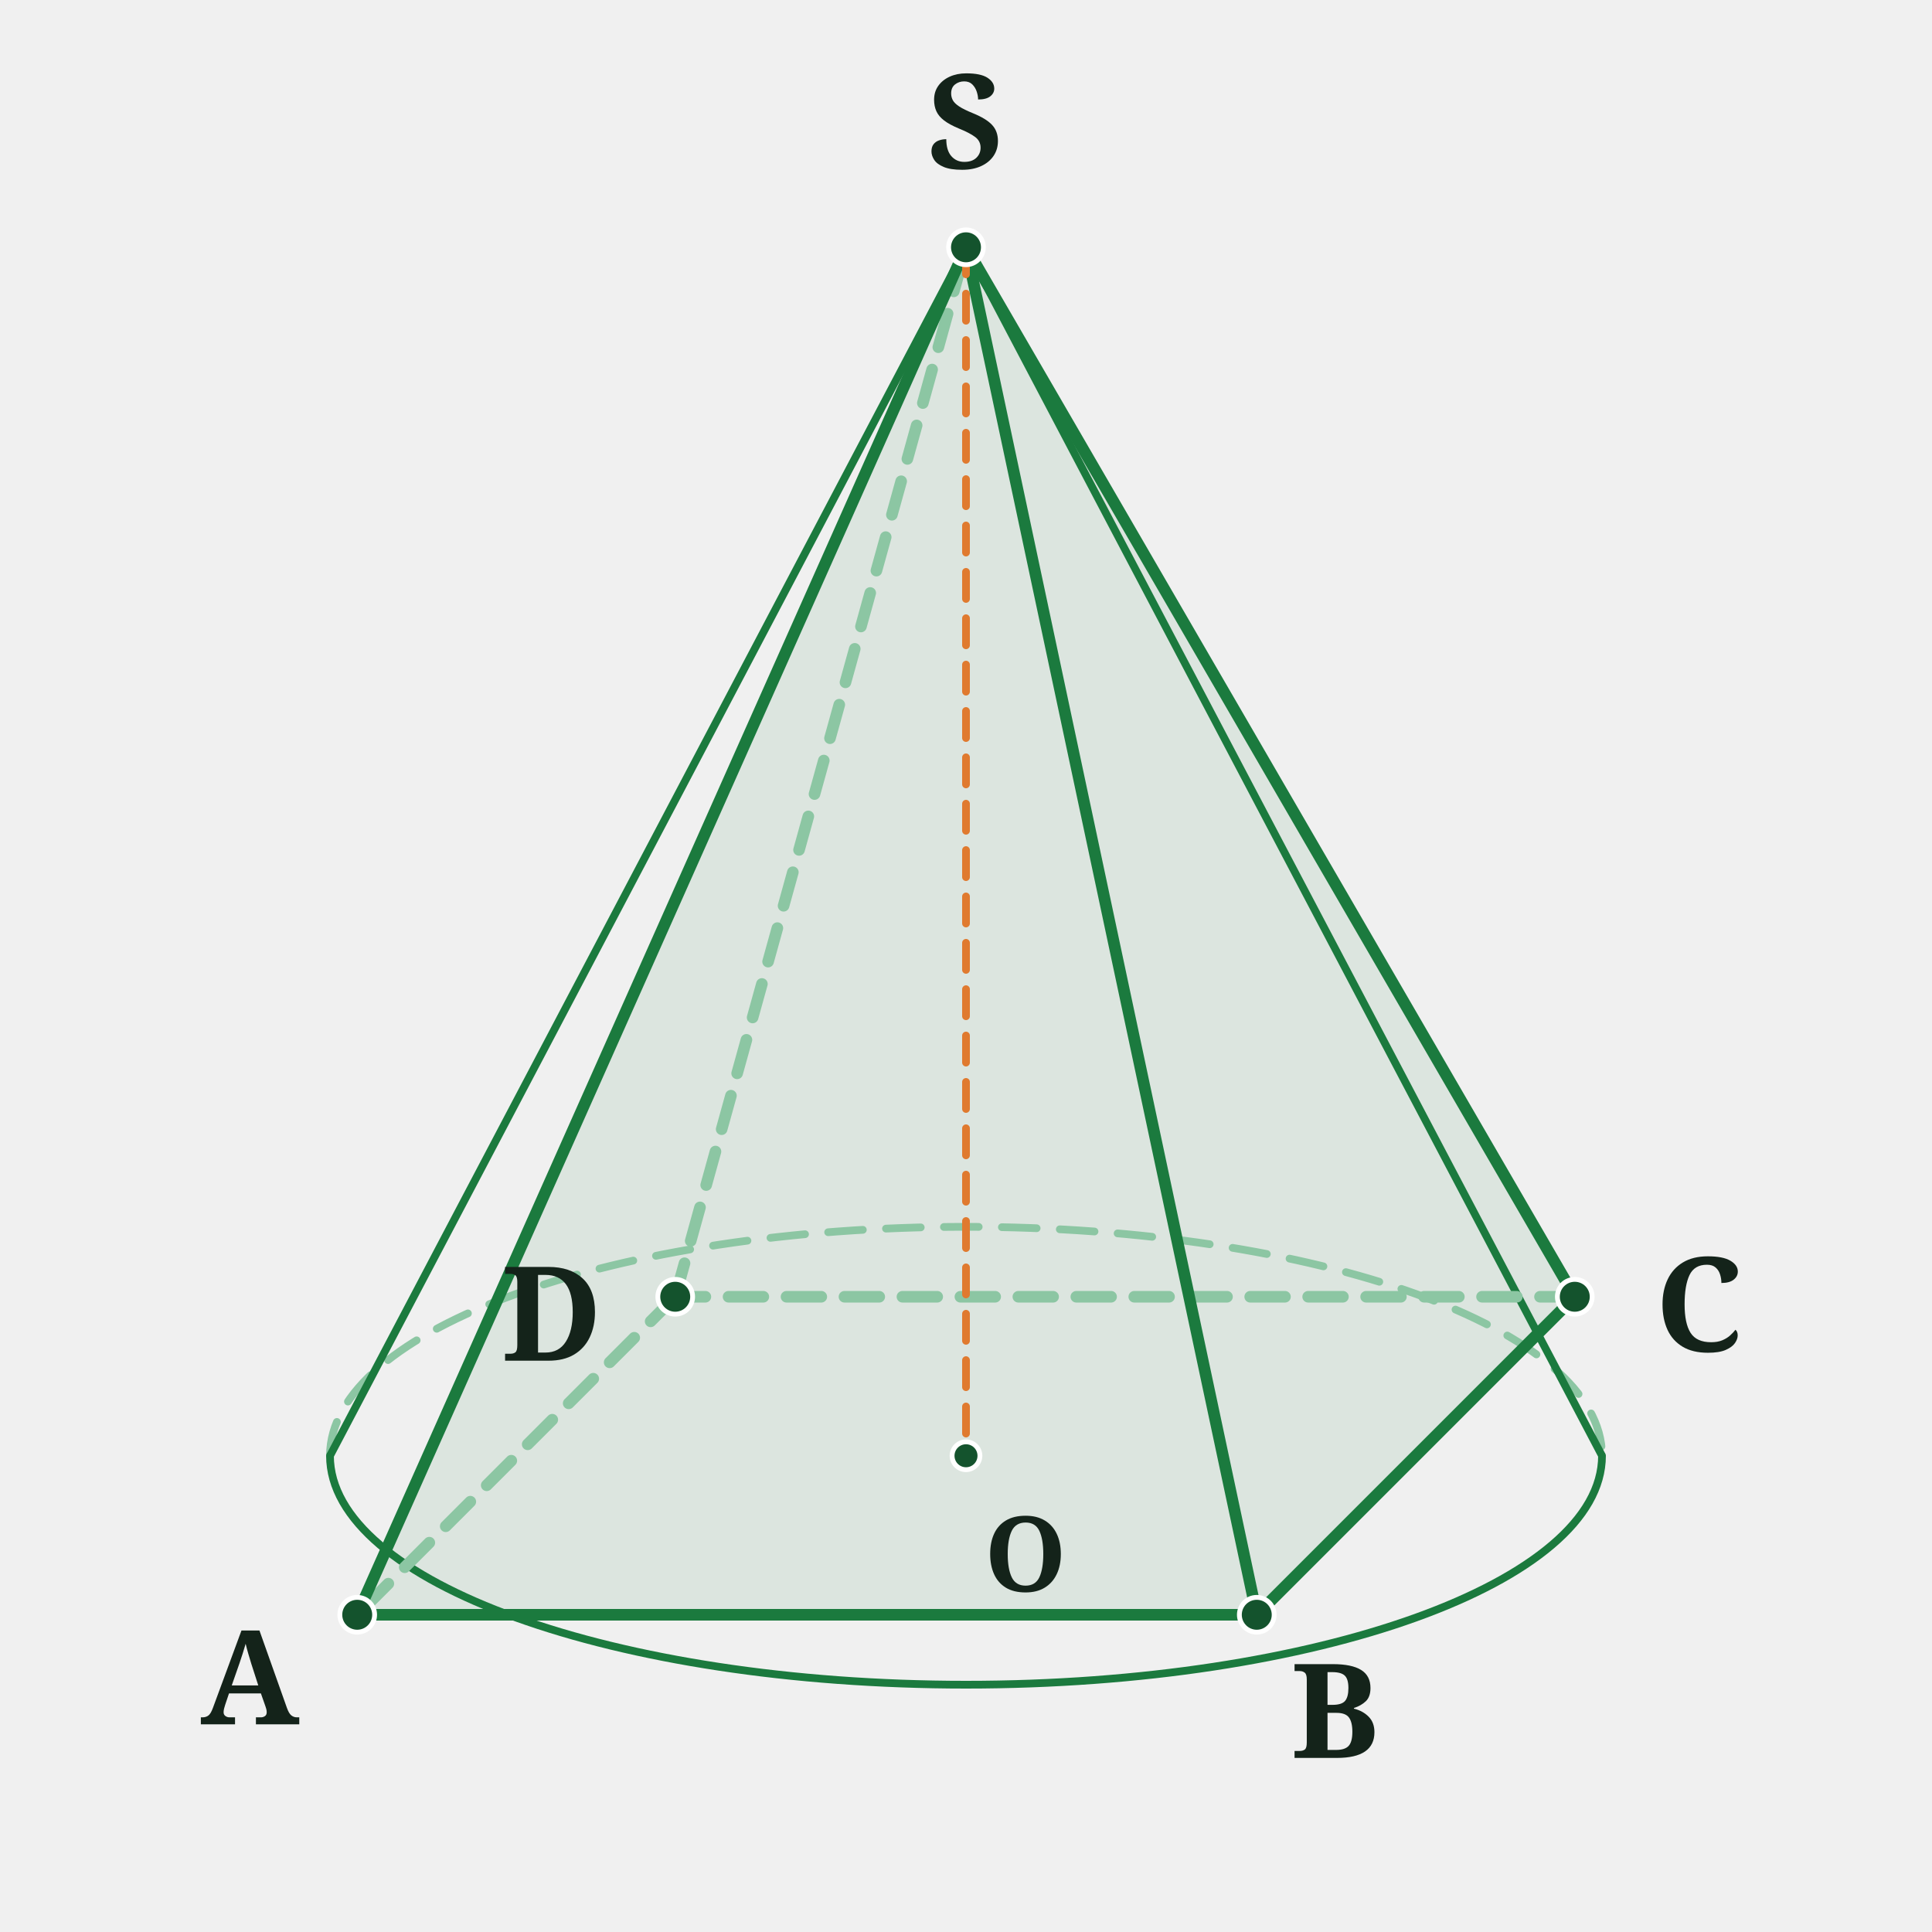
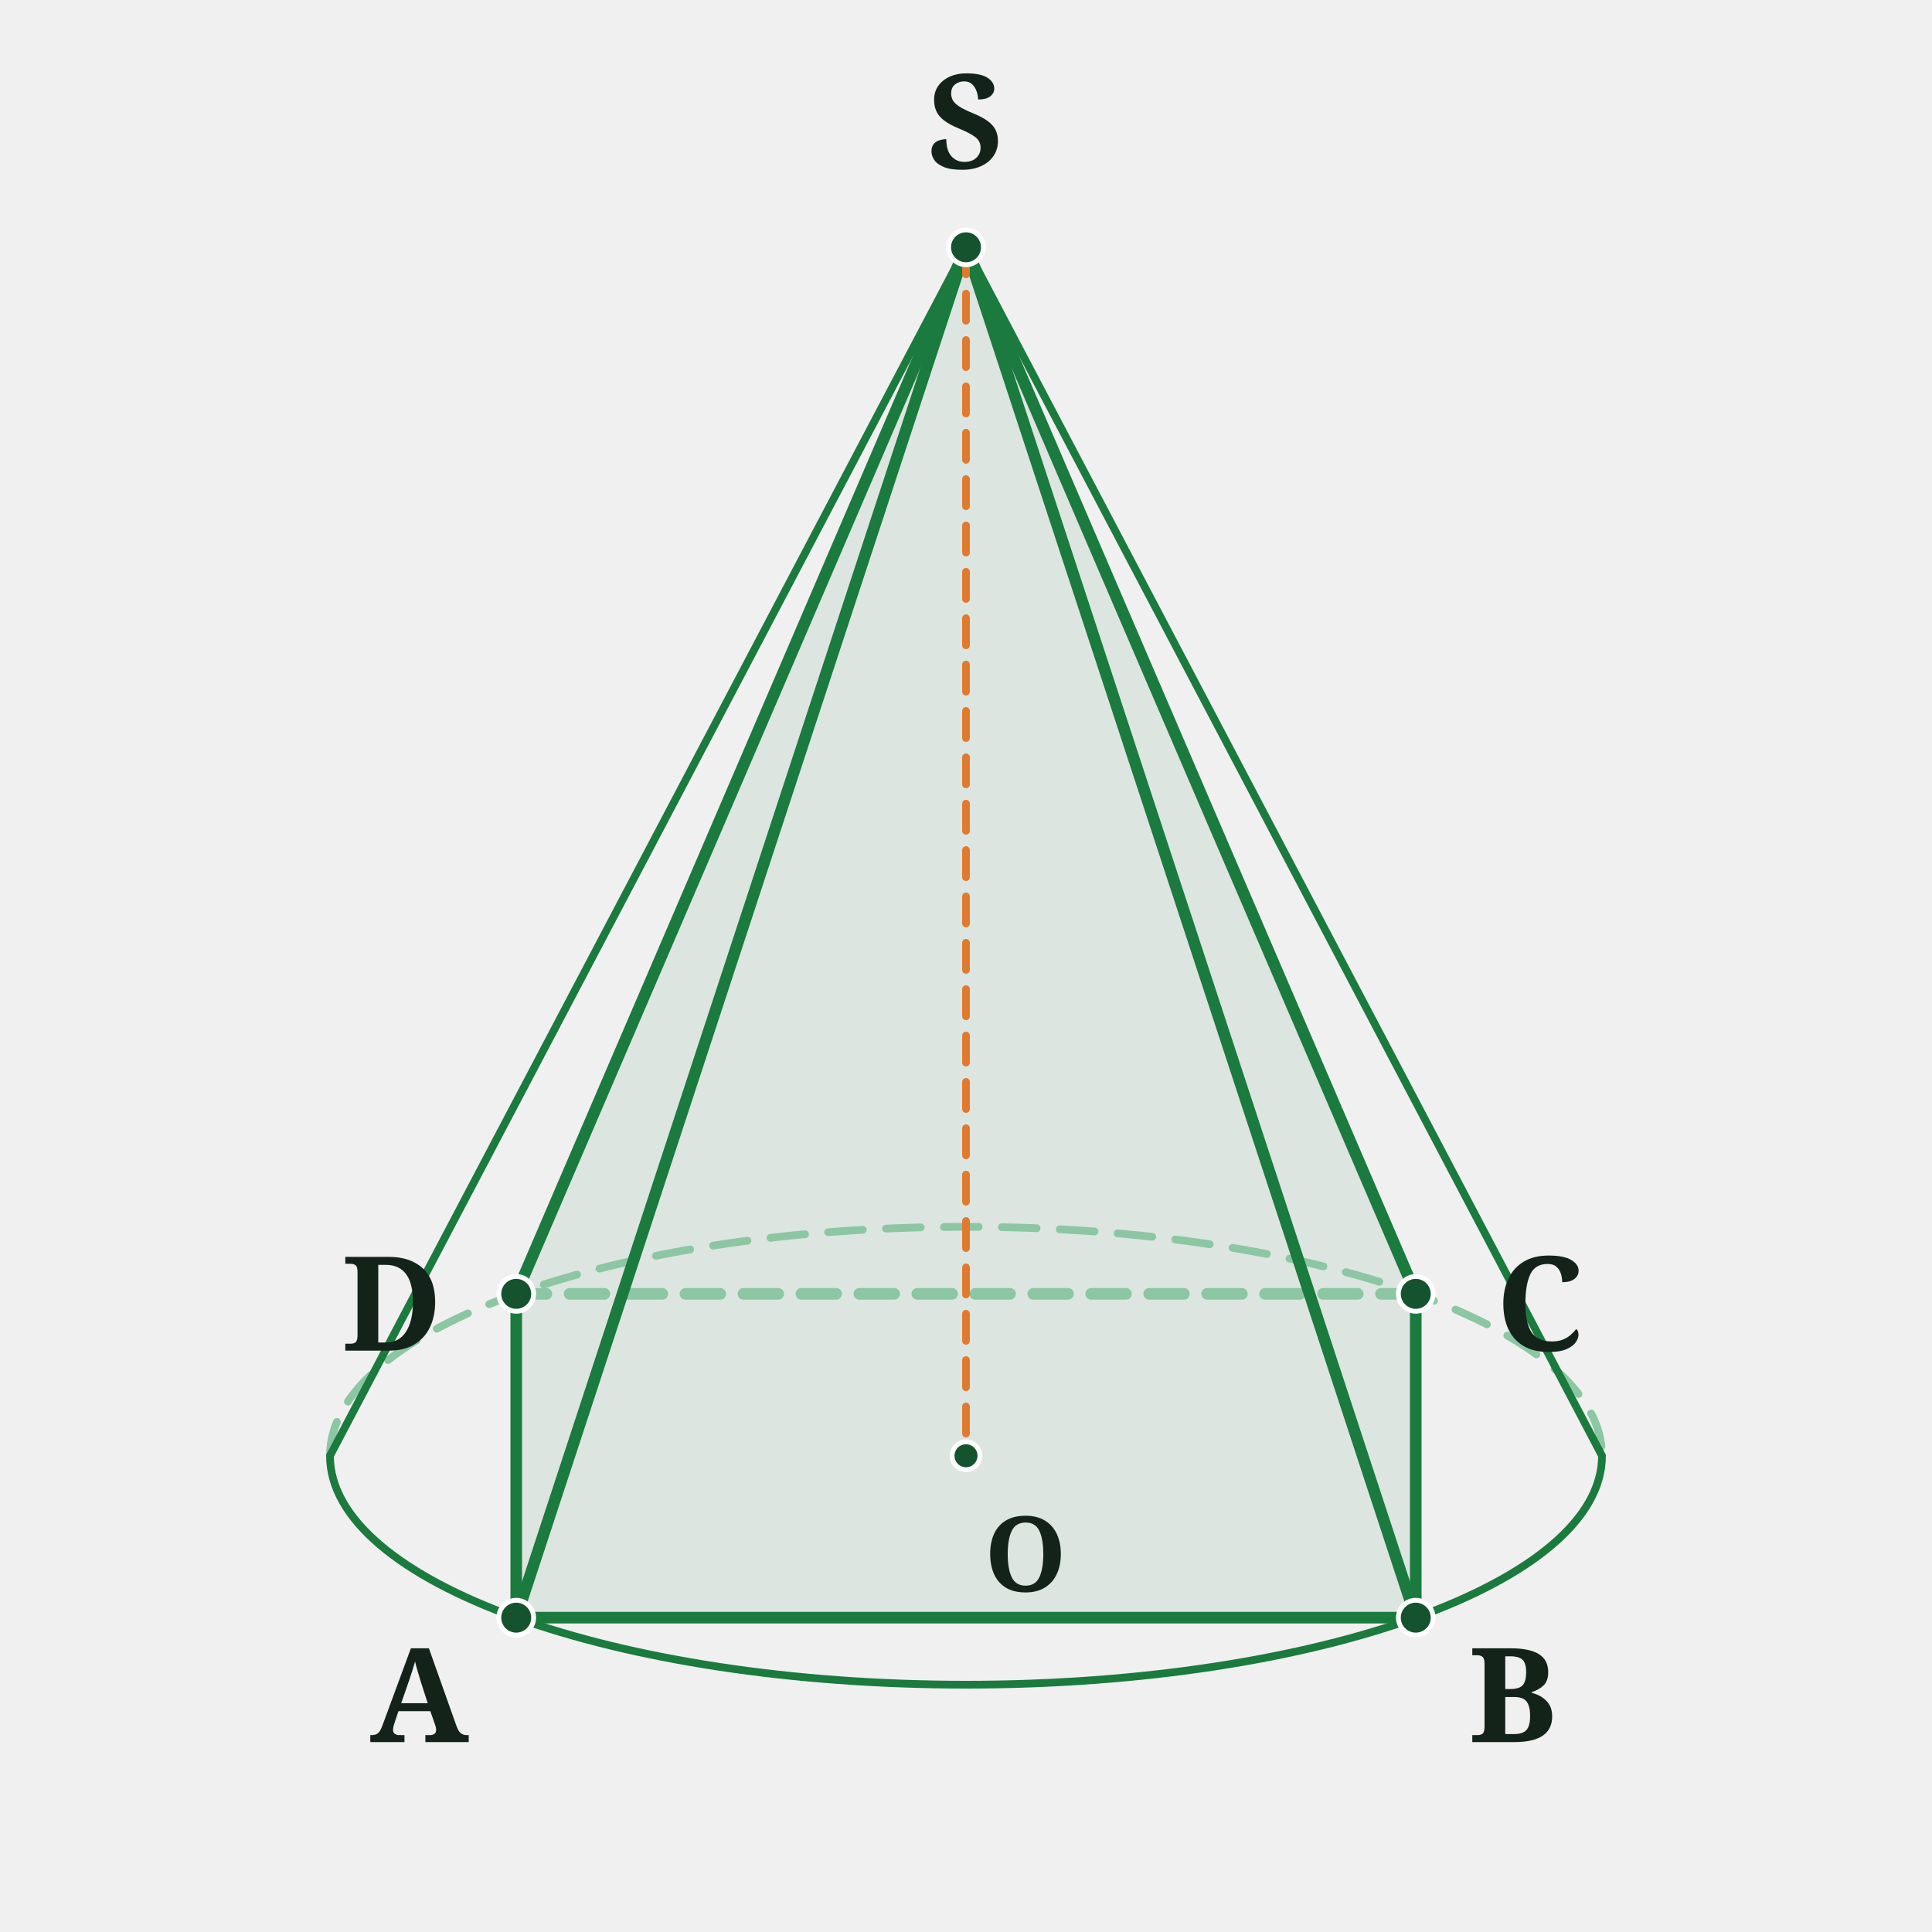
<svg xmlns="http://www.w3.org/2000/svg" viewBox="0 0 1000 1000" width="1000" height="1000">
-   <polygon points="184.9,835.8 500.0,128.0 815.1,671.2 650.5,835.8" fill="#1B7A3E" fill-opacity="0.09" stroke="none" />
+   <polygon points="267.2,669.7 500.0,128.0 732.8,669.7 732.8,837.3 267.2,837.3" fill="#1B7A3E" fill-opacity="0.09" stroke="none" />
  <path d="M 170.8 753.5 A 329.2 118.5 0 0 1 829.2 753.5" fill="none" stroke="#8CC6A3" stroke-width="4" stroke-dasharray="18,12" stroke-linecap="round" />
  <path d="M 170.8 753.5 A 329.2 118.5 0 0 0 829.2 753.5" fill="none" stroke="#1B7A3E" stroke-width="4" stroke-linecap="round" />
  <line x1="170.8" y1="753.5" x2="500.0" y2="128.0" stroke="#1B7A3E" stroke-width="4" />
  <line x1="829.2" y1="753.5" x2="500.0" y2="128.0" stroke="#1B7A3E" stroke-width="4" />
-   <line x1="815.1" y1="671.2" x2="349.5" y2="671.2" stroke="#8CC6A3" stroke-width="6" stroke-dasharray="18,12" stroke-linecap="round" />
-   <line x1="349.5" y1="671.2" x2="184.9" y2="835.8" stroke="#8CC6A3" stroke-width="6" stroke-dasharray="18,12" stroke-linecap="round" />
-   <line x1="349.5" y1="671.2" x2="500.0" y2="128.0" stroke="#8CC6A3" stroke-width="6" stroke-dasharray="18,12" stroke-linecap="round" />
-   <line x1="184.9" y1="835.8" x2="650.5" y2="835.8" stroke="#1B7A3E" stroke-width="6" stroke-linecap="round" />
-   <line x1="184.9" y1="835.8" x2="500.0" y2="128.0" stroke="#1B7A3E" stroke-width="6" stroke-linecap="round" />
-   <line x1="650.5" y1="835.8" x2="815.1" y2="671.2" stroke="#1B7A3E" stroke-width="6" stroke-linecap="round" />
-   <line x1="650.5" y1="835.8" x2="500.0" y2="128.0" stroke="#1B7A3E" stroke-width="6" stroke-linecap="round" />
-   <line x1="815.1" y1="671.2" x2="500.0" y2="128.0" stroke="#1B7A3E" stroke-width="6" stroke-linecap="round" />
+   <line x1="732.8" y1="669.7" x2="267.2" y2="669.7" stroke="#8CC6A3" stroke-width="6" stroke-dasharray="18,12" stroke-linecap="round" />
+   <line x1="267.2" y1="837.3" x2="732.8" y2="837.3" stroke="#1B7A3E" stroke-width="6" stroke-linecap="round" />
+   <line x1="267.2" y1="837.3" x2="500.0" y2="128.0" stroke="#1B7A3E" stroke-width="6" stroke-linecap="round" />
+   <line x1="732.8" y1="837.3" x2="732.8" y2="669.7" stroke="#1B7A3E" stroke-width="6" stroke-linecap="round" />
+   <line x1="732.8" y1="837.3" x2="500.0" y2="128.0" stroke="#1B7A3E" stroke-width="6" stroke-linecap="round" />
+   <line x1="732.8" y1="669.7" x2="500.0" y2="128.0" stroke="#1B7A3E" stroke-width="6" stroke-linecap="round" />
+   <line x1="267.2" y1="669.7" x2="267.2" y2="837.3" stroke="#1B7A3E" stroke-width="6" stroke-linecap="round" />
+   <line x1="267.2" y1="669.7" x2="500.0" y2="128.0" stroke="#1B7A3E" stroke-width="6" stroke-linecap="round" />
  <line x1="500.0" y1="128.0" x2="500.0" y2="753.5" stroke="#E07A2F" stroke-width="4" stroke-dasharray="14,10" stroke-linecap="round" />
-   <circle cx="184.9" cy="835.8" r="9" fill="#14532D" stroke="#fff" stroke-width="2.5" />
-   <circle cx="650.5" cy="835.8" r="9" fill="#14532D" stroke="#fff" stroke-width="2.5" />
-   <circle cx="815.1" cy="671.2" r="9" fill="#14532D" stroke="#fff" stroke-width="2.5" />
-   <circle cx="349.5" cy="671.2" r="9" fill="#14532D" stroke="#fff" stroke-width="2.5" />
+   <circle cx="267.2" cy="837.3" r="9" fill="#14532D" stroke="#fff" stroke-width="2.5" />
+   <circle cx="732.8" cy="837.3" r="9" fill="#14532D" stroke="#fff" stroke-width="2.5" />
+   <circle cx="732.8" cy="669.7" r="9" fill="#14532D" stroke="#fff" stroke-width="2.5" />
+   <circle cx="267.2" cy="669.7" r="9" fill="#14532D" stroke="#fff" stroke-width="2.5" />
  <circle cx="500.0" cy="753.5" r="7.2" fill="#14532D" stroke="#fff" stroke-width="2.5" />
  <circle cx="500.0" cy="128.0" r="9" fill="#14532D" stroke="#fff" stroke-width="2.5" />
-   <text x="129.3" y="892.5" font-family="Lora, Georgia, serif" font-weight="700" font-size="68" fill="#14231A" text-anchor="middle">A</text>
-   <text x="691.0" y="909.9" font-family="Lora, Georgia, serif" font-weight="700" font-size="68" fill="#14231A" text-anchor="middle">B</text>
-   <text x="879.5" y="699.5" font-family="Lora, Georgia, serif" font-weight="700" font-size="68" fill="#14231A" text-anchor="middle">C</text>
-   <text x="285.6" y="704.3" font-family="Lora, Georgia, serif" font-weight="700" font-size="68" fill="#14231A" text-anchor="middle">D</text>
+   <text x="217.0" y="901.7" font-family="Lora, Georgia, serif" font-weight="700" font-size="68" fill="#14231A" text-anchor="middle">A</text>
+   <text x="783.0" y="901.7" font-family="Lora, Georgia, serif" font-weight="700" font-size="68" fill="#14231A" text-anchor="middle">B</text>
+   <text x="797.1" y="699.1" font-family="Lora, Georgia, serif" font-weight="700" font-size="68" fill="#14231A" text-anchor="middle">C</text>
+   <text x="202.9" y="699.1" font-family="Lora, Georgia, serif" font-weight="700" font-size="68" fill="#14231A" text-anchor="middle">D</text>
  <text x="500.0" y="87.2" font-family="Lora, Georgia, serif" font-weight="700" font-size="68" fill="#14231A" text-anchor="middle">S</text>
  <text x="530.8" y="823.7" font-family="Lora, Georgia, serif" font-weight="700" font-size="54" fill="#14231A" text-anchor="middle">O</text>
</svg>
